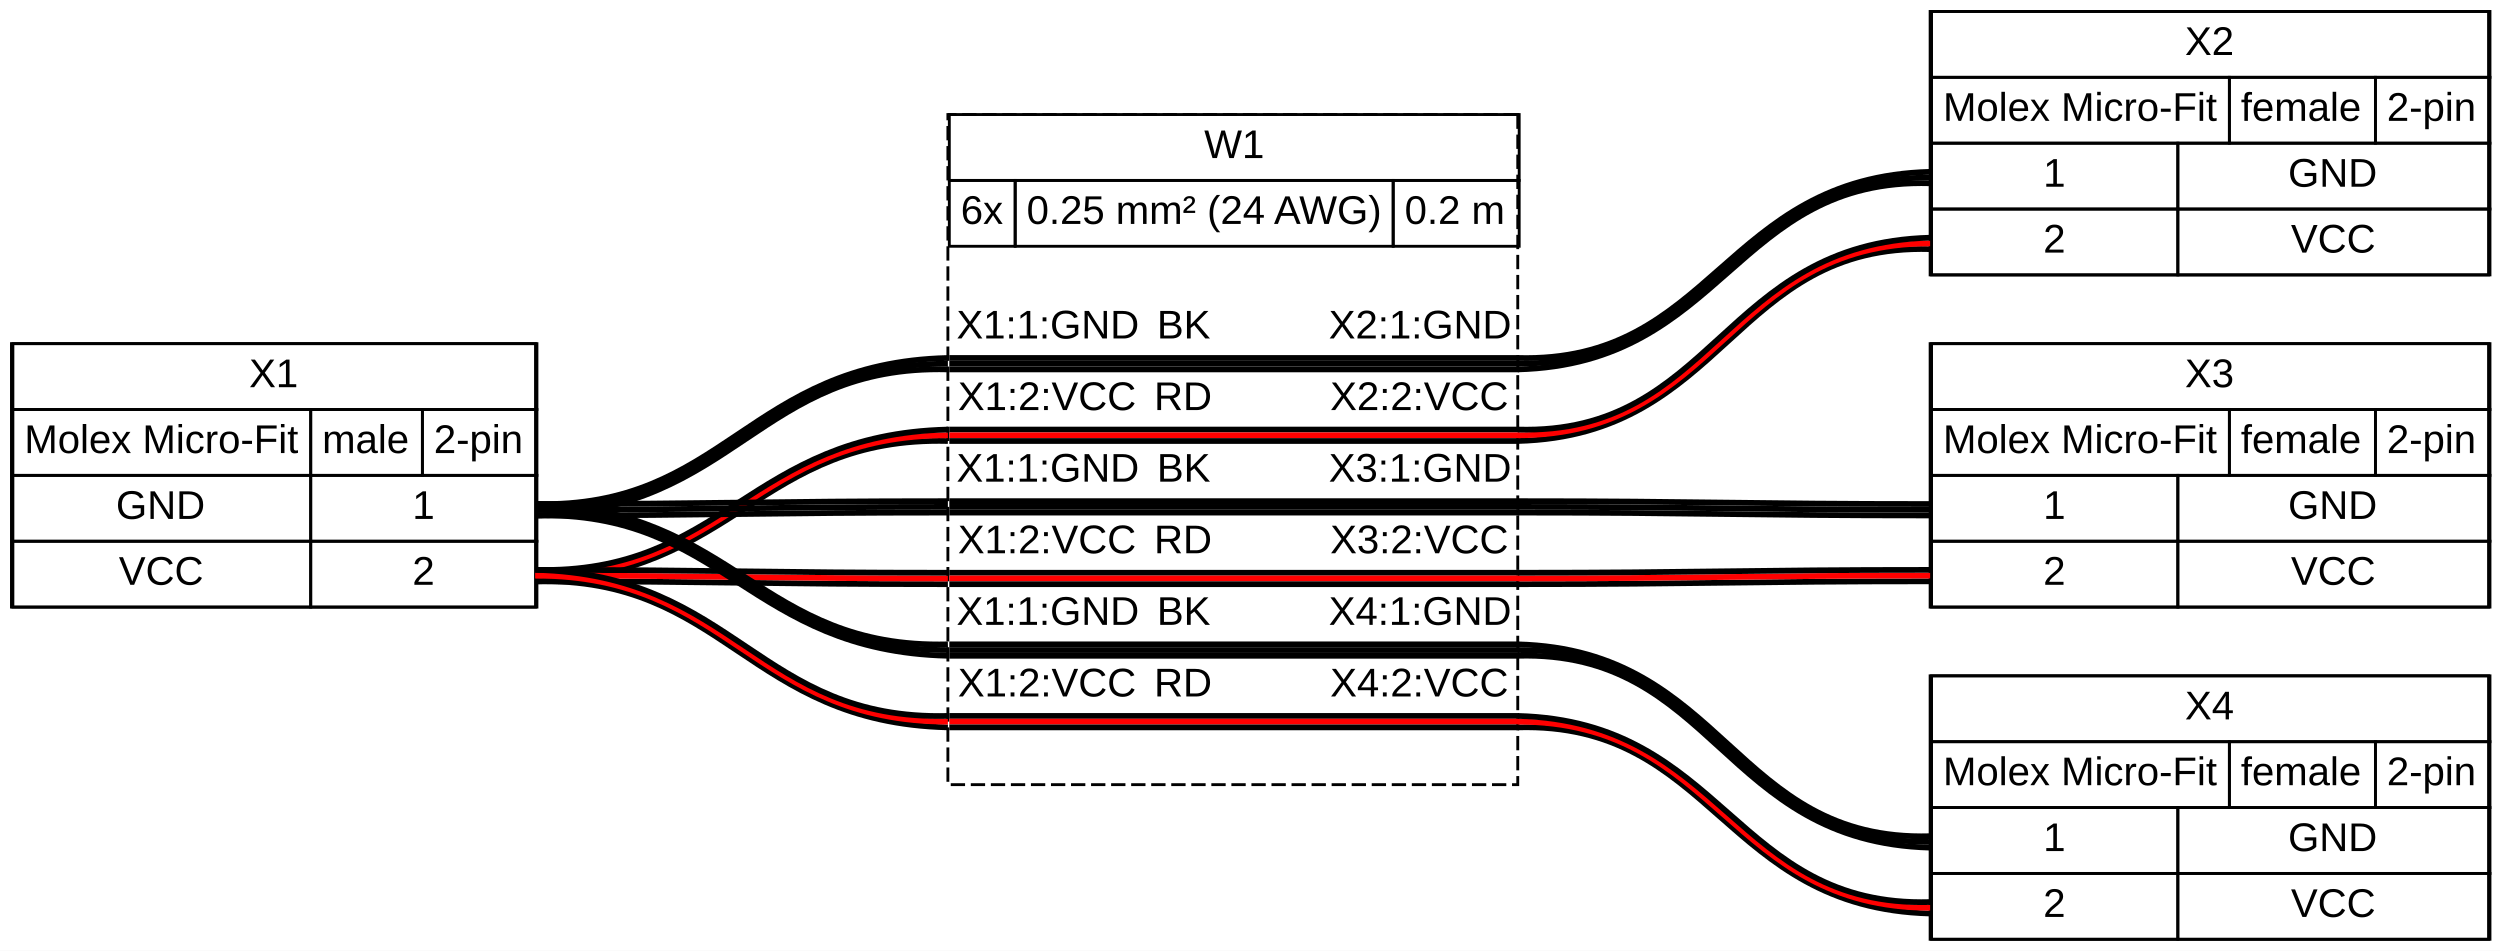
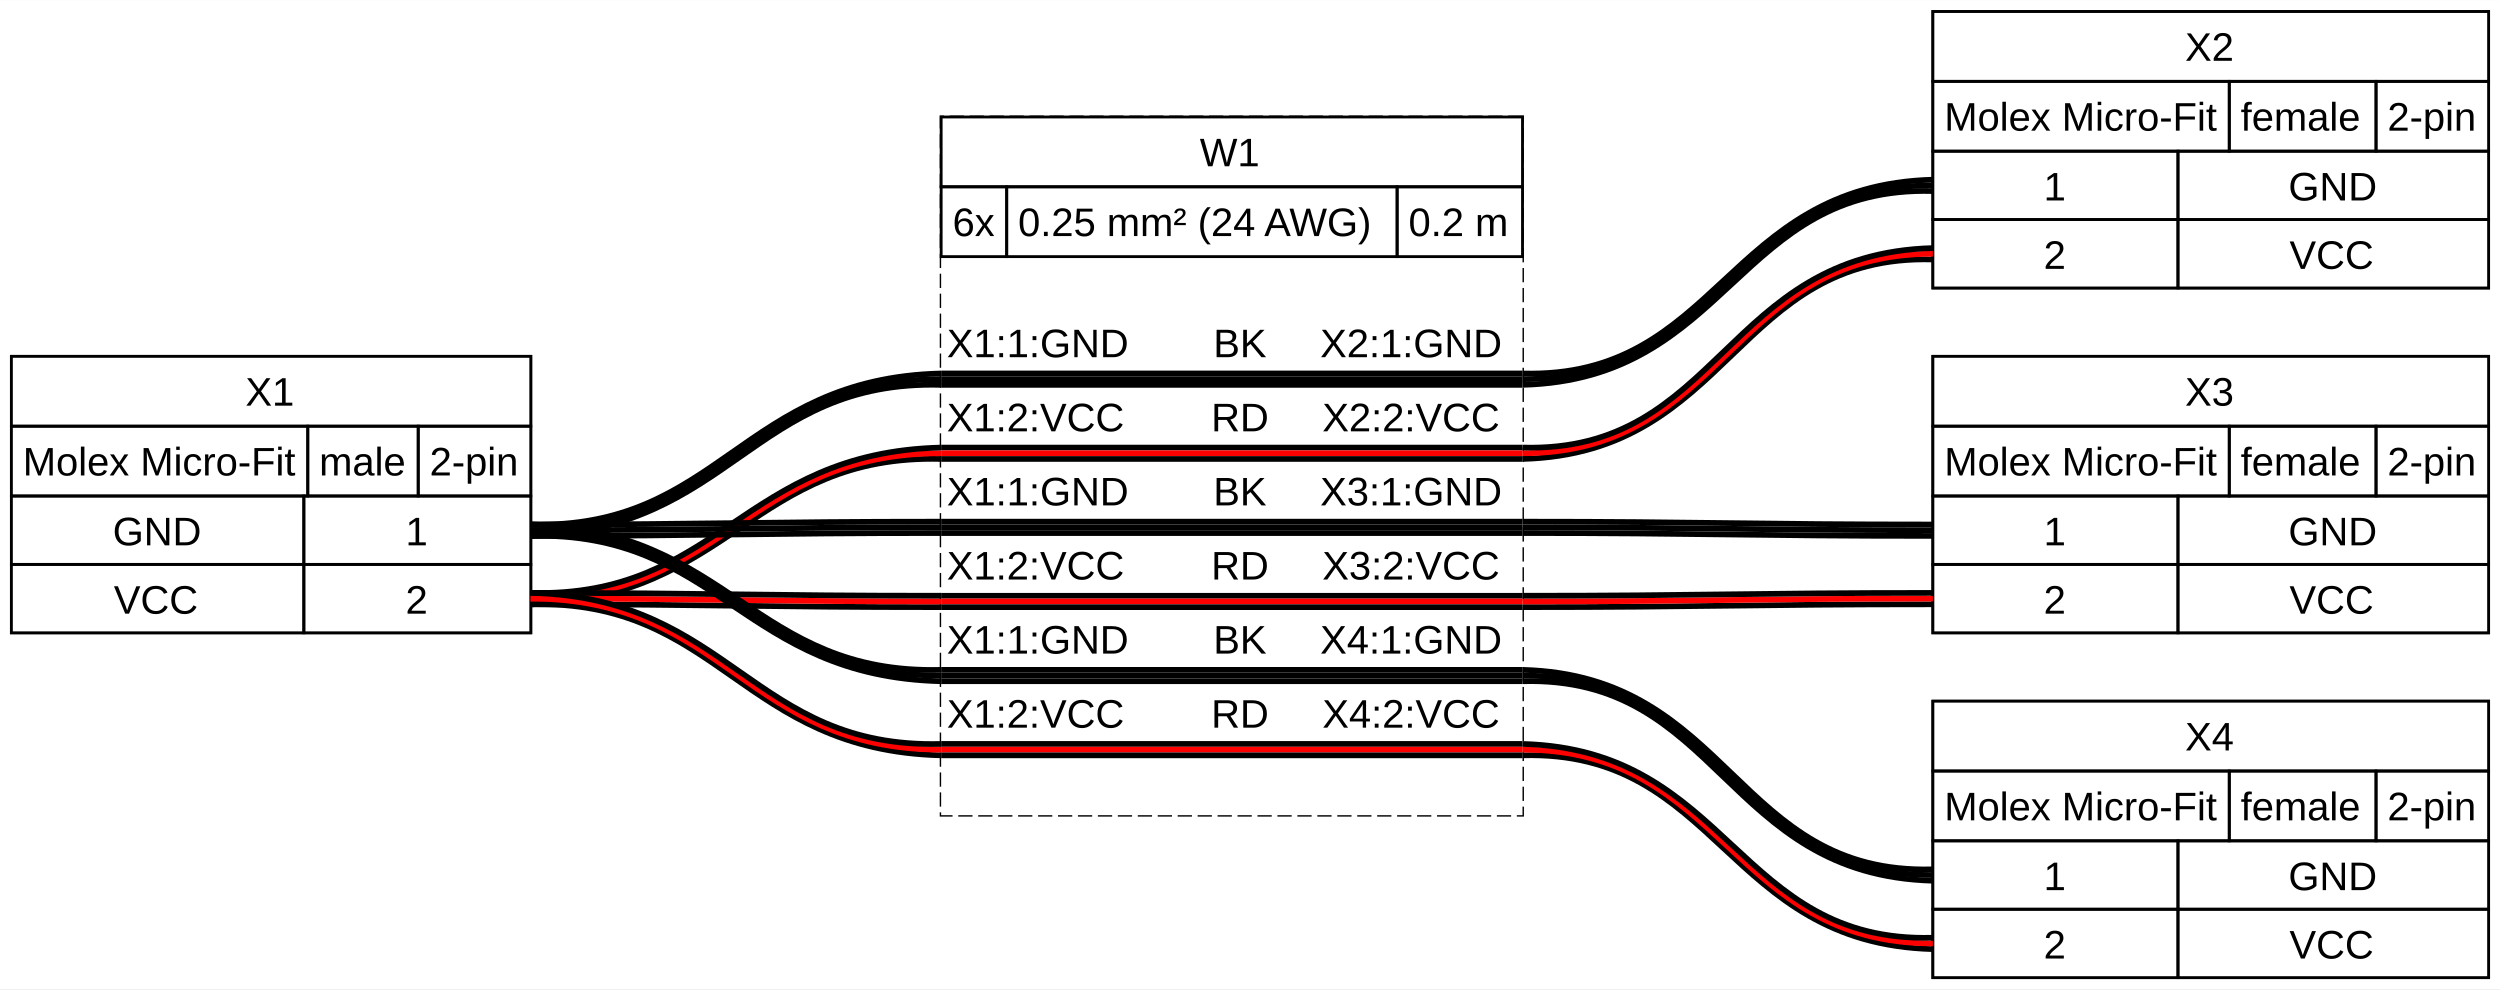
- <svg xmlns="http://www.w3.org/2000/svg" width="873pt" height="332pt" viewBox="0.00 0.00 873.00 332.00">
-   <g id="graph0" class="graph" transform="scale(1 1) rotate(0) translate(4 328)">
-     <polygon fill="#ffffff" stroke="transparent" points="-4,4 -4,-328 869,-328 869,4 -4,4" />
+ <svg xmlns="http://www.w3.org/2000/svg" width="877pt" height="347pt" viewBox="0.00 0.00 877.25 347.00">
+   <g id="graph0" class="graph" transform="scale(1 1) rotate(0) translate(4 343)">
+     <polygon fill="#ffffff" stroke="none" points="-4,4 -4,-343 873.25,-343 873.25,4 -4,4" />
    <g id="node1" class="node">
-       <polygon fill="#ffffff" stroke="black" points="183,-208 0,-208 0,-116 183,-116 183,-208" />
-       <polygon fill="none" stroke="black" points="0.5,-185 0.5,-208 183.5,-208 183.5,-185 0.5,-185" />
-       <text text-anchor="start" x="83" y="-192.8" font-family="arial" font-size="14.00">X1</text>
-       <polygon fill="none" stroke="black" points="0.5,-162 0.5,-185 104.5,-185 104.5,-162 0.5,-162" />
-       <text text-anchor="start" x="4.5" y="-169.8" font-family="arial" font-size="14.00">Molex Micro-Fit</text>
-       <polygon fill="none" stroke="black" points="104.5,-162 104.5,-185 143.5,-185 143.5,-162 104.5,-162" />
-       <text text-anchor="start" x="108.5" y="-169.8" font-family="arial" font-size="14.00">male</text>
-       <polygon fill="none" stroke="black" points="143.5,-162 143.5,-185 183.5,-185 183.5,-162 143.5,-162" />
-       <text text-anchor="start" x="147.5" y="-169.8" font-family="arial" font-size="14.00">2-pin</text>
-       <polygon fill="none" stroke="black" points="0.5,-139 0.5,-162 104.5,-162 104.5,-139 0.5,-139" />
-       <text text-anchor="start" x="36.5" y="-146.8" font-family="arial" font-size="14.00">GND</text>
-       <polygon fill="none" stroke="black" points="104.5,-139 104.5,-162 183.5,-162 183.5,-139 104.5,-139" />
-       <text text-anchor="start" x="140" y="-146.8" font-family="arial" font-size="14.00">1</text>
-       <polygon fill="none" stroke="black" points="0.5,-116 0.5,-139 104.5,-139 104.5,-116 0.5,-116" />
-       <text text-anchor="start" x="37.5" y="-123.8" font-family="arial" font-size="14.00">VCC</text>
-       <polygon fill="none" stroke="black" points="104.5,-116 104.5,-139 183.5,-139 183.5,-116 104.5,-116" />
-       <text text-anchor="start" x="140" y="-123.8" font-family="arial" font-size="14.00">2</text>
+       <polygon fill="#ffffff" stroke="black" points="182.25,-218 0,-218 0,-121 182.25,-121 182.25,-218" />
+       <polygon fill="#ffffff" stroke="none" points="0,-121 0,-218 182.25,-218 182.25,-121 0,-121" />
+       <polygon fill="none" stroke="black" points="0,-193.5 0,-218 182.25,-218 182.25,-193.5 0,-193.5" />
+       <text text-anchor="start" x="82.12" y="-200.7" font-family="arial" font-size="14.00">X1</text>
+       <polygon fill="none" stroke="black" points="0,-169 0,-193.5 104,-193.5 104,-169 0,-169" />
+       <text text-anchor="start" x="4" y="-176.2" font-family="arial" font-size="14.00">Molex Micro-Fit</text>
+       <polygon fill="none" stroke="black" points="104,-169 104,-193.5 142.75,-193.5 142.75,-169 104,-169" />
+       <text text-anchor="start" x="108" y="-176.2" font-family="arial" font-size="14.00">male</text>
+       <polygon fill="none" stroke="black" points="142.75,-169 142.75,-193.5 182.25,-193.5 182.25,-169 142.75,-169" />
+       <text text-anchor="start" x="146.75" y="-176.2" font-family="arial" font-size="14.00">2-pin</text>
+       <polygon fill="none" stroke="black" points="0,-145 0,-169 102.62,-169 102.62,-145 0,-145" />
+       <text text-anchor="start" x="35.56" y="-151.7" font-family="arial" font-size="14.00">GND</text>
+       <polygon fill="none" stroke="black" points="102.62,-145 102.62,-169 182.25,-169 182.25,-145 102.62,-145" />
+       <text text-anchor="start" x="138.31" y="-151.7" font-family="arial" font-size="14.00">1</text>
+       <polygon fill="none" stroke="black" points="0,-121 0,-145 102.62,-145 102.62,-121 0,-121" />
+       <text text-anchor="start" x="35.94" y="-127.7" font-family="arial" font-size="14.00">VCC</text>
+       <polygon fill="none" stroke="black" points="102.62,-121 102.62,-145 182.25,-145 182.25,-121 102.62,-121" />
+       <text text-anchor="start" x="138.31" y="-127.7" font-family="arial" font-size="14.00">2</text>
+     </g>
+     <g id="node2" class="node">
+       <polygon fill="#ffffff" stroke="black" stroke-dasharray="5,2" points="530.25,-302 326.25,-302 326.25,-57 530.25,-57 530.25,-302" />
+       <polygon fill="#ffffff" stroke="none" points="326.25,-57 326.25,-302 530.25,-302 530.25,-57 326.25,-57" />
+       <polygon fill="none" stroke="black" points="326.25,-277.5 326.25,-302 530.25,-302 530.25,-277.5 326.25,-277.5" />
+       <text text-anchor="start" x="417" y="-284.7" font-family="arial" font-size="14.00">W1</text>
+       <polygon fill="none" stroke="black" points="326.25,-253 326.25,-277.5 349.25,-277.5 349.25,-253 326.25,-253" />
+       <text text-anchor="start" x="330.25" y="-260.2" font-family="arial" font-size="14.00">6x</text>
+       <polygon fill="none" stroke="black" points="349.25,-253 349.25,-277.5 486.25,-277.5 486.25,-253 349.25,-253" />
+       <text text-anchor="start" x="353.25" y="-260.2" font-family="arial" font-size="14.00">0.25 mm² (24 AWG)</text>
+       <polygon fill="none" stroke="black" points="486.25,-253 486.25,-277.5 530.25,-277.5 530.25,-253 486.25,-253" />
+       <text text-anchor="start" x="490.25" y="-260.2" font-family="arial" font-size="14.00">0.2 m</text>
+       <text text-anchor="start" x="362.12" y="-237.7" font-family="arial" font-size="14.00"> </text>
+       <text text-anchor="start" x="328.25" y="-217.7" font-family="arial" font-size="14.00"> X1:1:GND</text>
+       <text text-anchor="start" x="404.62" y="-217.7" font-family="arial" font-size="14.00"> </text>
+       <text text-anchor="start" x="421.75" y="-217.7" font-family="arial" font-size="14.00">BK</text>
+       <text text-anchor="start" x="448.12" y="-217.7" font-family="arial" font-size="14.00"> </text>
+       <text text-anchor="start" x="459.25" y="-217.7" font-family="arial" font-size="14.00">X2:1:GND </text>
+       <polygon fill="#ffffff" stroke="none" points="326.25,-211 326.25,-213 530.25,-213 530.25,-211 326.25,-211" />
+       <polygon fill="#ffffff" stroke="none" points="326.25,-209 326.25,-211 530.25,-211 530.25,-209 326.25,-209" />
+       <polygon fill="#ffffff" stroke="none" points="326.25,-207 326.25,-209 530.25,-209 530.25,-207 326.25,-207" />
+       <text text-anchor="start" x="328.25" y="-191.7" font-family="arial" font-size="14.00"> X1:2:VCC</text>
+       <text text-anchor="start" x="404.62" y="-191.7" font-family="arial" font-size="14.00"> </text>
+       <text text-anchor="start" x="421" y="-191.7" font-family="arial" font-size="14.00">RD</text>
+       <text text-anchor="start" x="448.12" y="-191.7" font-family="arial" font-size="14.00"> </text>
+       <text text-anchor="start" x="460" y="-191.7" font-family="arial" font-size="14.00">X2:2:VCC </text>
+       <polygon fill="#ffffff" stroke="none" points="326.25,-185 326.25,-187 530.25,-187 530.25,-185 326.25,-185" />
+       <polygon fill="#ffffff" stroke="none" points="326.25,-183 326.25,-185 530.25,-185 530.25,-183 326.25,-183" />
+       <polygon fill="#ffffff" stroke="none" points="326.25,-181 326.25,-183 530.25,-183 530.25,-181 326.25,-181" />
+       <text text-anchor="start" x="328.25" y="-165.7" font-family="arial" font-size="14.00"> X1:1:GND</text>
+       <text text-anchor="start" x="404.62" y="-165.7" font-family="arial" font-size="14.00"> </text>
+       <text text-anchor="start" x="421.75" y="-165.7" font-family="arial" font-size="14.00">BK</text>
+       <text text-anchor="start" x="448.12" y="-165.7" font-family="arial" font-size="14.00"> </text>
+       <text text-anchor="start" x="459.25" y="-165.7" font-family="arial" font-size="14.00">X3:1:GND </text>
+       <polygon fill="#ffffff" stroke="none" points="326.25,-159 326.25,-161 530.25,-161 530.25,-159 326.25,-159" />
+       <polygon fill="#ffffff" stroke="none" points="326.25,-157 326.25,-159 530.25,-159 530.25,-157 326.25,-157" />
+       <polygon fill="#ffffff" stroke="none" points="326.25,-155 326.25,-157 530.25,-157 530.25,-155 326.25,-155" />
+       <text text-anchor="start" x="328.25" y="-139.7" font-family="arial" font-size="14.00"> X1:2:VCC</text>
+       <text text-anchor="start" x="404.62" y="-139.7" font-family="arial" font-size="14.00"> </text>
+       <text text-anchor="start" x="421" y="-139.7" font-family="arial" font-size="14.00">RD</text>
+       <text text-anchor="start" x="448.12" y="-139.7" font-family="arial" font-size="14.00"> </text>
+       <text text-anchor="start" x="460" y="-139.7" font-family="arial" font-size="14.00">X3:2:VCC </text>
+       <polygon fill="#ffffff" stroke="none" points="326.25,-133 326.25,-135 530.25,-135 530.25,-133 326.25,-133" />
+       <polygon fill="#ffffff" stroke="none" points="326.25,-131 326.25,-133 530.25,-133 530.25,-131 326.25,-131" />
+       <polygon fill="#ffffff" stroke="none" points="326.25,-129 326.25,-131 530.25,-131 530.25,-129 326.25,-129" />
+       <text text-anchor="start" x="328.25" y="-113.7" font-family="arial" font-size="14.00"> X1:1:GND</text>
+       <text text-anchor="start" x="404.62" y="-113.7" font-family="arial" font-size="14.00"> </text>
+       <text text-anchor="start" x="421.75" y="-113.7" font-family="arial" font-size="14.00">BK</text>
+       <text text-anchor="start" x="448.12" y="-113.7" font-family="arial" font-size="14.00"> </text>
+       <text text-anchor="start" x="459.25" y="-113.7" font-family="arial" font-size="14.00">X4:1:GND </text>
+       <polygon fill="#ffffff" stroke="none" points="326.25,-107 326.25,-109 530.25,-109 530.25,-107 326.25,-107" />
+       <polygon fill="#ffffff" stroke="none" points="326.25,-105 326.25,-107 530.25,-107 530.25,-105 326.25,-105" />
+       <polygon fill="#ffffff" stroke="none" points="326.25,-103 326.25,-105 530.25,-105 530.25,-103 326.25,-103" />
+       <text text-anchor="start" x="328.25" y="-87.7" font-family="arial" font-size="14.00"> X1:2:VCC</text>
+       <text text-anchor="start" x="404.62" y="-87.7" font-family="arial" font-size="14.00"> </text>
+       <text text-anchor="start" x="421" y="-87.7" font-family="arial" font-size="14.00">RD</text>
+       <text text-anchor="start" x="448.12" y="-87.7" font-family="arial" font-size="14.00"> </text>
+       <text text-anchor="start" x="460" y="-87.7" font-family="arial" font-size="14.00">X4:2:VCC </text>
+       <polygon fill="#ffffff" stroke="none" points="326.25,-81 326.25,-83 530.25,-83 530.25,-81 326.25,-81" />
+       <polygon fill="#ffffff" stroke="none" points="326.25,-79 326.25,-81 530.25,-81 530.25,-79 326.25,-79" />
+       <polygon fill="#ffffff" stroke="none" points="326.25,-77 326.25,-79 530.25,-79 530.25,-77 326.25,-77" />
+       <text text-anchor="start" x="362.12" y="-61.7" font-family="arial" font-size="14.00"> </text>
+     </g>
+     <g id="edge1" class="edge">
+       <path fill="none" stroke="#000000" stroke-width="2" d="M182.25,-155C252.43,-156.72 260.03,-209.72 326.25,-208" />
+       <path fill="none" stroke="#000000" stroke-width="2" d="M182.25,-157C250.45,-157 258.05,-210 326.25,-210" />
+       <path fill="none" stroke="#000000" stroke-width="2" d="M182.25,-159C248.47,-157.28 256.07,-210.28 326.25,-212" />
+     </g>
+     <g id="edge2" class="edge">
+       <path fill="none" stroke="#000000" stroke-width="2" d="M182.25,-131C252.12,-132.68 260.32,-183.68 326.25,-182" />
+       <path fill="none" stroke="#ff0000" stroke-width="2" d="M182.25,-133C250.15,-133 258.35,-184 326.25,-184" />
+       <path fill="none" stroke="#000000" stroke-width="2" d="M182.25,-135C248.18,-133.32 256.38,-184.32 326.25,-186" />
+     </g>
+     <g id="edge3" class="edge">
+       <path fill="none" stroke="#000000" stroke-width="2" d="M182.25,-155C246.37,-155 262.37,-156 326.25,-156" />
+       <path fill="none" stroke="#000000" stroke-width="2" d="M182.25,-157C246.25,-157 262.25,-158 326.25,-158" />
+       <path fill="none" stroke="#000000" stroke-width="2" d="M182.25,-159C246.13,-159 262.13,-160 326.25,-160" />
+     </g>
+     <g id="edge4" class="edge">
+       <path fill="none" stroke="#000000" stroke-width="2" d="M182.25,-131C246.13,-131 262.13,-130 326.25,-130" />
+       <path fill="none" stroke="#ff0000" stroke-width="2" d="M182.25,-133C246.25,-133 262.25,-132 326.25,-132" />
+       <path fill="none" stroke="#000000" stroke-width="2" d="M182.25,-135C246.37,-135 262.37,-134 326.25,-134" />
+     </g>
+     <g id="edge5" class="edge">
+       <path fill="none" stroke="#000000" stroke-width="2" d="M182.25,-155C248.18,-156.68 256.38,-105.68 326.25,-104" />
+       <path fill="none" stroke="#000000" stroke-width="2" d="M182.25,-157C250.15,-157 258.35,-106 326.25,-106" />
+       <path fill="none" stroke="#000000" stroke-width="2" d="M182.25,-159C252.12,-157.32 260.32,-106.32 326.25,-108" />
+     </g>
+     <g id="edge6" class="edge">
+       <path fill="none" stroke="#000000" stroke-width="2" d="M182.25,-131C248.47,-132.72 256.07,-79.72 326.25,-78" />
+       <path fill="none" stroke="#ff0000" stroke-width="2" d="M182.25,-133C250.45,-133 258.05,-80 326.25,-80" />
+       <path fill="none" stroke="#000000" stroke-width="2" d="M182.25,-135C252.43,-133.28 260.03,-80.28 326.25,-82" />
+     </g>
+     <g id="edge7" class="edge">
+       <path fill="none" stroke="#000000" stroke-width="2" d="M530.25,-212C462.25,-212 394.25,-212 326.25,-212" />
+       <path fill="none" stroke="#000000" stroke-width="2" d="M530.25,-210C462.25,-210 394.25,-210 326.25,-210" />
+       <path fill="none" stroke="#000000" stroke-width="2" d="M530.25,-208C462.25,-208 394.25,-208 326.25,-208" />
+     </g>
+     <g id="edge8" class="edge">
+       <path fill="none" stroke="#000000" stroke-width="2" d="M530.25,-186C462.25,-186 394.25,-186 326.25,-186" />
+       <path fill="none" stroke="#ff0000" stroke-width="2" d="M530.25,-184C462.25,-184 394.25,-184 326.25,-184" />
+       <path fill="none" stroke="#000000" stroke-width="2" d="M530.25,-182C462.25,-182 394.25,-182 326.25,-182" />
+     </g>
+     <g id="edge9" class="edge">
+       <path fill="none" stroke="#000000" stroke-width="2" d="M530.25,-160C462.25,-160 394.25,-160 326.25,-160" />
+       <path fill="none" stroke="#000000" stroke-width="2" d="M530.25,-158C462.25,-158 394.25,-158 326.25,-158" />
+       <path fill="none" stroke="#000000" stroke-width="2" d="M530.25,-156C462.25,-156 394.25,-156 326.25,-156" />
+     </g>
+     <g id="edge10" class="edge">
+       <path fill="none" stroke="#000000" stroke-width="2" d="M530.25,-134C462.25,-134 394.25,-134 326.25,-134" />
+       <path fill="none" stroke="#ff0000" stroke-width="2" d="M530.25,-132C462.25,-132 394.25,-132 326.25,-132" />
+       <path fill="none" stroke="#000000" stroke-width="2" d="M530.25,-130C462.25,-130 394.25,-130 326.25,-130" />
+     </g>
+     <g id="edge11" class="edge">
+       <path fill="none" stroke="#000000" stroke-width="2" d="M530.25,-108C462.25,-108 394.25,-108 326.25,-108" />
+       <path fill="none" stroke="#000000" stroke-width="2" d="M530.25,-106C462.25,-106 394.25,-106 326.25,-106" />
+       <path fill="none" stroke="#000000" stroke-width="2" d="M530.25,-104C462.25,-104 394.25,-104 326.25,-104" />
+     </g>
+     <g id="edge12" class="edge">
+       <path fill="none" stroke="#000000" stroke-width="2" d="M530.25,-82C462.25,-82 394.25,-82 326.25,-82" />
+       <path fill="none" stroke="#ff0000" stroke-width="2" d="M530.25,-80C462.25,-80 394.25,-80 326.25,-80" />
+       <path fill="none" stroke="#000000" stroke-width="2" d="M530.25,-78C462.25,-78 394.25,-78 326.25,-78" />
+     </g>
+     <g id="node3" class="node">
+       <polygon fill="#ffffff" stroke="black" points="869.25,-339 674.25,-339 674.25,-242 869.25,-242 869.25,-339" />
+       <polygon fill="#ffffff" stroke="none" points="674.25,-242 674.25,-339 869.25,-339 869.25,-242 674.25,-242" />
+       <polygon fill="none" stroke="black" points="674.25,-314.5 674.25,-339 869.25,-339 869.25,-314.5 674.25,-314.5" />
+       <text text-anchor="start" x="762.75" y="-321.7" font-family="arial" font-size="14.00">X2</text>
+       <polygon fill="none" stroke="black" points="674.25,-290 674.25,-314.5 778.25,-314.5 778.25,-290 674.25,-290" />
+       <text text-anchor="start" x="678.25" y="-297.2" font-family="arial" font-size="14.00">Molex Micro-Fit</text>
+       <polygon fill="none" stroke="black" points="778.25,-290 778.25,-314.5 829.75,-314.5 829.75,-290 778.25,-290" />
+       <text text-anchor="start" x="782.25" y="-297.2" font-family="arial" font-size="14.00">female</text>
+       <polygon fill="none" stroke="black" points="829.75,-290 829.75,-314.5 869.25,-314.5 869.25,-290 829.75,-290" />
+       <text text-anchor="start" x="833.75" y="-297.2" font-family="arial" font-size="14.00">2-pin</text>
+       <polygon fill="none" stroke="black" points="674.25,-266 674.25,-290 760.25,-290 760.25,-266 674.25,-266" />
+       <text text-anchor="start" x="713.12" y="-272.7" font-family="arial" font-size="14.00">1</text>
+       <polygon fill="none" stroke="black" points="760.25,-266 760.25,-290 869.25,-290 869.25,-266 760.25,-266" />
+       <text text-anchor="start" x="799" y="-272.7" font-family="arial" font-size="14.00">GND</text>
+       <polygon fill="none" stroke="black" points="674.25,-242 674.25,-266 760.25,-266 760.25,-242 674.25,-242" />
+       <text text-anchor="start" x="713.12" y="-248.7" font-family="arial" font-size="14.00">2</text>
+       <polygon fill="none" stroke="black" points="760.25,-242 760.25,-266 869.25,-266 869.25,-242 760.25,-242" />
+       <text text-anchor="start" x="799.38" y="-248.7" font-family="arial" font-size="14.00">VCC</text>
+     </g>
+     <g id="edge13" class="edge">
+       <path fill="none" stroke="#000000" stroke-width="2" d="M530.25,-208C603.03,-209.93 605.47,-277.93 674.25,-276" />
+       <path fill="none" stroke="#000000" stroke-width="2" d="M530.25,-210C601.03,-210 603.47,-278 674.25,-278" />
+       <path fill="none" stroke="#000000" stroke-width="2" d="M530.25,-212C599.03,-210.07 601.47,-278.07 674.25,-280" />
+     </g>
+     <g id="edge14" class="edge">
+       <path fill="none" stroke="#000000" stroke-width="2" d="M530.25,-182C603.41,-183.95 605.09,-253.95 674.25,-252" />
+       <path fill="none" stroke="#ff0000" stroke-width="2" d="M530.25,-184C601.41,-184 603.09,-254 674.25,-254" />
+       <path fill="none" stroke="#000000" stroke-width="2" d="M530.25,-186C599.41,-184.05 601.09,-254.05 674.25,-256" />
+     </g>
+     <g id="node4" class="node">
+       <polygon fill="#ffffff" stroke="black" points="869.25,-218 674.25,-218 674.25,-121 869.25,-121 869.25,-218" />
+       <polygon fill="#ffffff" stroke="none" points="674.25,-121 674.25,-218 869.25,-218 869.25,-121 674.25,-121" />
+       <polygon fill="none" stroke="black" points="674.25,-193.5 674.25,-218 869.25,-218 869.25,-193.5 674.25,-193.5" />
+       <text text-anchor="start" x="762.75" y="-200.7" font-family="arial" font-size="14.00">X3</text>
+       <polygon fill="none" stroke="black" points="674.25,-169 674.25,-193.5 778.25,-193.5 778.25,-169 674.25,-169" />
+       <text text-anchor="start" x="678.25" y="-176.2" font-family="arial" font-size="14.00">Molex Micro-Fit</text>
+       <polygon fill="none" stroke="black" points="778.25,-169 778.25,-193.5 829.75,-193.5 829.75,-169 778.25,-169" />
+       <text text-anchor="start" x="782.25" y="-176.2" font-family="arial" font-size="14.00">female</text>
+       <polygon fill="none" stroke="black" points="829.75,-169 829.75,-193.5 869.25,-193.5 869.25,-169 829.75,-169" />
+       <text text-anchor="start" x="833.75" y="-176.2" font-family="arial" font-size="14.00">2-pin</text>
+       <polygon fill="none" stroke="black" points="674.25,-145 674.25,-169 760.25,-169 760.25,-145 674.25,-145" />
+       <text text-anchor="start" x="713.12" y="-151.7" font-family="arial" font-size="14.00">1</text>
+       <polygon fill="none" stroke="black" points="760.25,-145 760.25,-169 869.25,-169 869.25,-145 760.25,-145" />
+       <text text-anchor="start" x="799" y="-151.7" font-family="arial" font-size="14.00">GND</text>
+       <polygon fill="none" stroke="black" points="674.25,-121 674.25,-145 760.25,-145 760.25,-121 674.25,-121" />
+       <text text-anchor="start" x="713.12" y="-127.7" font-family="arial" font-size="14.00">2</text>
+       <polygon fill="none" stroke="black" points="760.25,-121 760.25,-145 869.25,-145 869.25,-121 760.25,-121" />
+       <text text-anchor="start" x="799.38" y="-127.7" font-family="arial" font-size="14.00">VCC</text>
+     </g>
+     <g id="edge15" class="edge">
+       <path fill="none" stroke="#000000" stroke-width="2" d="M530.25,-156C594.13,-156 610.13,-155 674.25,-155" />
+       <path fill="none" stroke="#000000" stroke-width="2" d="M530.25,-158C594.25,-158 610.25,-157 674.25,-157" />
+       <path fill="none" stroke="#000000" stroke-width="2" d="M530.25,-160C594.37,-160 610.37,-159 674.25,-159" />
+     </g>
+     <g id="edge16" class="edge">
+       <path fill="none" stroke="#000000" stroke-width="2" d="M530.25,-130C594.37,-130 610.37,-131 674.25,-131" />
+       <path fill="none" stroke="#ff0000" stroke-width="2" d="M530.25,-132C594.25,-132 610.25,-133 674.25,-133" />
+       <path fill="none" stroke="#000000" stroke-width="2" d="M530.25,-134C594.13,-134 610.13,-135 674.25,-135" />
    </g>
    <g id="node5" class="node">
-       <polygon fill="#ffffff" stroke="black" stroke-dasharray="5,2" points="526,-288 327,-288 327,-54 526,-54 526,-288" />
-       <polygon fill="none" stroke="black" points="327.5,-265 327.5,-288 526.5,-288 526.5,-265 327.5,-265" />
-       <text text-anchor="start" x="416.5" y="-272.8" font-family="arial" font-size="14.00">W1</text>
-       <polygon fill="none" stroke="black" points="327.5,-242 327.5,-265 350.5,-265 350.5,-242 327.5,-242" />
-       <text text-anchor="start" x="331.5" y="-249.8" font-family="arial" font-size="14.00">6x</text>
-       <polygon fill="none" stroke="black" points="350.5,-242 350.5,-265 482.5,-265 482.5,-242 350.5,-242" />
-       <text text-anchor="start" x="354.5" y="-249.8" font-family="arial" font-size="14.00">0.25 mm² (24 AWG)</text>
-       <polygon fill="none" stroke="black" points="482.5,-242 482.5,-265 526.5,-265 526.5,-242 482.5,-242" />
-       <text text-anchor="start" x="486.5" y="-249.8" font-family="arial" font-size="14.00">0.2 m</text>
-       <text text-anchor="start" x="360" y="-228.8" font-family="arial" font-size="14.00"> </text>
-       <text text-anchor="start" x="330" y="-209.8" font-family="arial" font-size="14.00">X1:1:GND</text>
-       <text text-anchor="start" x="400" y="-209.8" font-family="arial" font-size="14.00">     BK    </text>
-       <text text-anchor="start" x="460" y="-209.8" font-family="arial" font-size="14.00">X2:1:GND</text>
-       <polygon fill="#000000" stroke="transparent" points="327.5,-202 327.5,-204 526.5,-204 526.5,-202 327.5,-202" />
-       <polygon fill="#000000" stroke="transparent" points="327.5,-200 327.5,-202 526.5,-202 526.5,-200 327.5,-200" />
-       <polygon fill="#000000" stroke="transparent" points="327.5,-198 327.5,-200 526.5,-200 526.5,-198 327.5,-198" />
-       <text text-anchor="start" x="330.5" y="-184.8" font-family="arial" font-size="14.00">X1:2:VCC</text>
-       <text text-anchor="start" x="399" y="-184.8" font-family="arial" font-size="14.00">     RD    </text>
-       <text text-anchor="start" x="460.5" y="-184.8" font-family="arial" font-size="14.00">X2:2:VCC</text>
-       <polygon fill="#000000" stroke="transparent" points="327.5,-177 327.5,-179 526.5,-179 526.5,-177 327.5,-177" />
-       <polygon fill="#ff0000" stroke="transparent" points="327.5,-175 327.5,-177 526.5,-177 526.5,-175 327.5,-175" />
-       <polygon fill="#000000" stroke="transparent" points="327.5,-173 327.5,-175 526.5,-175 526.5,-173 327.5,-173" />
-       <text text-anchor="start" x="330" y="-159.8" font-family="arial" font-size="14.00">X1:1:GND</text>
-       <text text-anchor="start" x="400" y="-159.8" font-family="arial" font-size="14.00">     BK    </text>
-       <text text-anchor="start" x="460" y="-159.8" font-family="arial" font-size="14.00">X3:1:GND</text>
-       <polygon fill="#000000" stroke="transparent" points="327.5,-152 327.5,-154 526.5,-154 526.5,-152 327.5,-152" />
-       <polygon fill="#000000" stroke="transparent" points="327.5,-150 327.5,-152 526.5,-152 526.5,-150 327.5,-150" />
-       <polygon fill="#000000" stroke="transparent" points="327.5,-148 327.5,-150 526.5,-150 526.5,-148 327.5,-148" />
-       <text text-anchor="start" x="330.5" y="-134.8" font-family="arial" font-size="14.00">X1:2:VCC</text>
-       <text text-anchor="start" x="399" y="-134.8" font-family="arial" font-size="14.00">     RD    </text>
-       <text text-anchor="start" x="460.5" y="-134.8" font-family="arial" font-size="14.00">X3:2:VCC</text>
-       <polygon fill="#000000" stroke="transparent" points="327.5,-127 327.5,-129 526.5,-129 526.5,-127 327.5,-127" />
-       <polygon fill="#ff0000" stroke="transparent" points="327.5,-125 327.5,-127 526.5,-127 526.5,-125 327.5,-125" />
-       <polygon fill="#000000" stroke="transparent" points="327.5,-123 327.5,-125 526.5,-125 526.5,-123 327.5,-123" />
-       <text text-anchor="start" x="330" y="-109.8" font-family="arial" font-size="14.00">X1:1:GND</text>
-       <text text-anchor="start" x="400" y="-109.8" font-family="arial" font-size="14.00">     BK    </text>
-       <text text-anchor="start" x="460" y="-109.8" font-family="arial" font-size="14.00">X4:1:GND</text>
-       <polygon fill="#000000" stroke="transparent" points="327.5,-102 327.5,-104 526.5,-104 526.5,-102 327.5,-102" />
-       <polygon fill="#000000" stroke="transparent" points="327.5,-100 327.5,-102 526.5,-102 526.5,-100 327.5,-100" />
-       <polygon fill="#000000" stroke="transparent" points="327.5,-98 327.5,-100 526.5,-100 526.5,-98 327.5,-98" />
-       <text text-anchor="start" x="330.5" y="-84.8" font-family="arial" font-size="14.00">X1:2:VCC</text>
-       <text text-anchor="start" x="399" y="-84.8" font-family="arial" font-size="14.00">     RD    </text>
-       <text text-anchor="start" x="460.5" y="-84.8" font-family="arial" font-size="14.00">X4:2:VCC</text>
-       <polygon fill="#000000" stroke="transparent" points="327.5,-77 327.5,-79 526.5,-79 526.5,-77 327.5,-77" />
-       <polygon fill="#ff0000" stroke="transparent" points="327.5,-75 327.5,-77 526.5,-77 526.5,-75 327.5,-75" />
-       <polygon fill="#000000" stroke="transparent" points="327.5,-73 327.5,-75 526.5,-75 526.5,-73 327.5,-73" />
-       <text text-anchor="start" x="360" y="-59.8" font-family="arial" font-size="14.00"> </text>
-     </g>
-     <g id="edge1" class="edge">
-       <path fill="none" stroke="#000000" stroke-width="2" d="M183,-148C252.87,-149.68 261.08,-200.68 327,-199" />
-       <path fill="none" stroke="#000000" stroke-width="2" d="M183,-150C250.9,-150 259.1,-201 327,-201" />
-       <path fill="none" stroke="#000000" stroke-width="2" d="M183,-152C248.92,-150.32 257.13,-201.32 327,-203" />
-     </g>
-     <g id="edge3" class="edge">
-       <path fill="none" stroke="#000000" stroke-width="2" d="M183,-125C252.57,-126.65 261.36,-175.65 327,-174" />
-       <path fill="none" stroke="#ff0000" stroke-width="2" d="M183,-127C250.6,-127 259.4,-176 327,-176" />
-       <path fill="none" stroke="#000000" stroke-width="2" d="M183,-129C248.64,-127.35 257.43,-176.35 327,-178" />
-     </g>
-     <g id="edge5" class="edge">
-       <path fill="none" stroke="#000000" stroke-width="2" d="M183,-148C247.13,-148 263.12,-149 327,-149" />
-       <path fill="none" stroke="#000000" stroke-width="2" d="M183,-150C247,-150 263,-151 327,-151" />
-       <path fill="none" stroke="#000000" stroke-width="2" d="M183,-152C246.88,-152 262.87,-153 327,-153" />
-     </g>
-     <g id="edge7" class="edge">
-       <path fill="none" stroke="#000000" stroke-width="2" d="M183,-125C246.88,-125 262.87,-124 327,-124" />
-       <path fill="none" stroke="#ff0000" stroke-width="2" d="M183,-127C247,-127 263,-126 327,-126" />
-       <path fill="none" stroke="#000000" stroke-width="2" d="M183,-129C247.13,-129 263.12,-128 327,-128" />
-     </g>
-     <g id="edge9" class="edge">
-       <path fill="none" stroke="#000000" stroke-width="2" d="M183,-148C248.64,-149.65 257.43,-100.65 327,-99" />
-       <path fill="none" stroke="#000000" stroke-width="2" d="M183,-150C250.6,-150 259.4,-101 327,-101" />
-       <path fill="none" stroke="#000000" stroke-width="2" d="M183,-152C252.57,-150.35 261.36,-101.35 327,-103" />
-     </g>
-     <g id="edge11" class="edge">
-       <path fill="none" stroke="#000000" stroke-width="2" d="M183,-125C248.92,-126.68 257.13,-75.68 327,-74" />
-       <path fill="none" stroke="#ff0000" stroke-width="2" d="M183,-127C250.9,-127 259.1,-76 327,-76" />
-       <path fill="none" stroke="#000000" stroke-width="2" d="M183,-129C252.87,-127.32 261.08,-76.32 327,-78" />
-     </g>
-     <g id="node2" class="node">
-       <polygon fill="#ffffff" stroke="black" points="865,-324 670,-324 670,-232 865,-232 865,-324" />
-       <polygon fill="none" stroke="black" points="670.5,-301 670.5,-324 865.5,-324 865.5,-301 670.5,-301" />
-       <text text-anchor="start" x="759" y="-308.8" font-family="arial" font-size="14.00">X2</text>
-       <polygon fill="none" stroke="black" points="670.5,-278 670.5,-301 774.5,-301 774.5,-278 670.5,-278" />
-       <text text-anchor="start" x="674.5" y="-285.8" font-family="arial" font-size="14.00">Molex Micro-Fit</text>
-       <polygon fill="none" stroke="black" points="774.5,-278 774.5,-301 825.5,-301 825.5,-278 774.5,-278" />
-       <text text-anchor="start" x="778.5" y="-285.8" font-family="arial" font-size="14.00">female</text>
-       <polygon fill="none" stroke="black" points="825.5,-278 825.5,-301 865.5,-301 865.5,-278 825.5,-278" />
-       <text text-anchor="start" x="829.5" y="-285.8" font-family="arial" font-size="14.00">2-pin</text>
-       <polygon fill="none" stroke="black" points="670.5,-255 670.5,-278 756.5,-278 756.5,-255 670.5,-255" />
-       <text text-anchor="start" x="709.5" y="-262.8" font-family="arial" font-size="14.00">1</text>
-       <polygon fill="none" stroke="black" points="756.5,-255 756.5,-278 865.5,-278 865.5,-255 756.5,-255" />
-       <text text-anchor="start" x="795" y="-262.8" font-family="arial" font-size="14.00">GND</text>
-       <polygon fill="none" stroke="black" points="670.5,-232 670.5,-255 756.5,-255 756.5,-232 670.5,-232" />
-       <text text-anchor="start" x="709.5" y="-239.8" font-family="arial" font-size="14.00">2</text>
-       <polygon fill="none" stroke="black" points="756.5,-232 756.5,-255 865.5,-255 865.5,-232 756.5,-232" />
-       <text text-anchor="start" x="796" y="-239.8" font-family="arial" font-size="14.00">VCC</text>
-     </g>
-     <g id="node3" class="node">
-       <polygon fill="#ffffff" stroke="black" points="865,-208 670,-208 670,-116 865,-116 865,-208" />
-       <polygon fill="none" stroke="black" points="670.5,-185 670.5,-208 865.5,-208 865.5,-185 670.5,-185" />
-       <text text-anchor="start" x="759" y="-192.8" font-family="arial" font-size="14.00">X3</text>
-       <polygon fill="none" stroke="black" points="670.5,-162 670.5,-185 774.5,-185 774.5,-162 670.5,-162" />
-       <text text-anchor="start" x="674.5" y="-169.8" font-family="arial" font-size="14.00">Molex Micro-Fit</text>
-       <polygon fill="none" stroke="black" points="774.5,-162 774.5,-185 825.5,-185 825.5,-162 774.5,-162" />
-       <text text-anchor="start" x="778.5" y="-169.8" font-family="arial" font-size="14.00">female</text>
-       <polygon fill="none" stroke="black" points="825.5,-162 825.5,-185 865.5,-185 865.5,-162 825.5,-162" />
-       <text text-anchor="start" x="829.5" y="-169.8" font-family="arial" font-size="14.00">2-pin</text>
-       <polygon fill="none" stroke="black" points="670.5,-139 670.5,-162 756.5,-162 756.5,-139 670.5,-139" />
-       <text text-anchor="start" x="709.5" y="-146.8" font-family="arial" font-size="14.00">1</text>
-       <polygon fill="none" stroke="black" points="756.5,-139 756.5,-162 865.5,-162 865.5,-139 756.5,-139" />
-       <text text-anchor="start" x="795" y="-146.8" font-family="arial" font-size="14.00">GND</text>
-       <polygon fill="none" stroke="black" points="670.5,-116 670.5,-139 756.5,-139 756.5,-116 670.5,-116" />
-       <text text-anchor="start" x="709.5" y="-123.8" font-family="arial" font-size="14.00">2</text>
-       <polygon fill="none" stroke="black" points="756.5,-116 756.5,-139 865.5,-139 865.5,-116 756.5,-116" />
-       <text text-anchor="start" x="796" y="-123.8" font-family="arial" font-size="14.00">VCC</text>
-     </g>
-     <g id="node4" class="node">
-       <polygon fill="#ffffff" stroke="black" points="865,-92 670,-92 670,0 865,0 865,-92" />
-       <polygon fill="none" stroke="black" points="670.5,-69 670.5,-92 865.5,-92 865.5,-69 670.5,-69" />
-       <text text-anchor="start" x="759" y="-76.8" font-family="arial" font-size="14.00">X4</text>
-       <polygon fill="none" stroke="black" points="670.5,-46 670.5,-69 774.5,-69 774.5,-46 670.5,-46" />
-       <text text-anchor="start" x="674.5" y="-53.8" font-family="arial" font-size="14.00">Molex Micro-Fit</text>
-       <polygon fill="none" stroke="black" points="774.5,-46 774.5,-69 825.5,-69 825.5,-46 774.5,-46" />
-       <text text-anchor="start" x="778.5" y="-53.8" font-family="arial" font-size="14.00">female</text>
-       <polygon fill="none" stroke="black" points="825.5,-46 825.5,-69 865.5,-69 865.5,-46 825.5,-46" />
-       <text text-anchor="start" x="829.5" y="-53.8" font-family="arial" font-size="14.00">2-pin</text>
-       <polygon fill="none" stroke="black" points="670.5,-23 670.5,-46 756.5,-46 756.5,-23 670.5,-23" />
-       <text text-anchor="start" x="709.5" y="-30.8" font-family="arial" font-size="14.00">1</text>
-       <polygon fill="none" stroke="black" points="756.5,-23 756.5,-46 865.5,-46 865.5,-23 756.5,-23" />
-       <text text-anchor="start" x="795" y="-30.8" font-family="arial" font-size="14.00">GND</text>
-       <polygon fill="none" stroke="black" points="670.5,0 670.5,-23 756.5,-23 756.5,0 670.5,0" />
-       <text text-anchor="start" x="709.5" y="-7.8" font-family="arial" font-size="14.00">2</text>
-       <polygon fill="none" stroke="black" points="756.5,0 756.5,-23 865.5,-23 865.5,0 756.5,0" />
-       <text text-anchor="start" x="796" y="-7.8" font-family="arial" font-size="14.00">VCC</text>
-     </g>
-     <g id="edge2" class="edge">
-       <path fill="none" stroke="#000000" stroke-width="2" d="M526,-199C598.22,-200.89 601.78,-265.89 670,-264" />
-       <path fill="none" stroke="#000000" stroke-width="2" d="M526,-201C596.22,-201 599.78,-266 670,-266" />
-       <path fill="none" stroke="#000000" stroke-width="2" d="M526,-203C594.22,-201.11 597.78,-266.11 670,-268" />
-     </g>
-     <g id="edge4" class="edge">
-       <path fill="none" stroke="#000000" stroke-width="2" d="M526,-174C598.59,-175.92 601.41,-242.92 670,-241" />
-       <path fill="none" stroke="#ff0000" stroke-width="2" d="M526,-176C596.59,-176 599.41,-243 670,-243" />
-       <path fill="none" stroke="#000000" stroke-width="2" d="M526,-178C594.59,-176.08 597.41,-243.08 670,-245" />
-     </g>
-     <g id="edge6" class="edge">
-       <path fill="none" stroke="#000000" stroke-width="2" d="M526,-149C589.88,-149 605.87,-148 670,-148" />
-       <path fill="none" stroke="#000000" stroke-width="2" d="M526,-151C590,-151 606,-150 670,-150" />
-       <path fill="none" stroke="#000000" stroke-width="2" d="M526,-153C590.13,-153 606.12,-152 670,-152" />
-     </g>
-     <g id="edge8" class="edge">
-       <path fill="none" stroke="#000000" stroke-width="2" d="M526,-124C590.13,-124 606.12,-125 670,-125" />
-       <path fill="none" stroke="#ff0000" stroke-width="2" d="M526,-126C590,-126 606,-127 670,-127" />
-       <path fill="none" stroke="#000000" stroke-width="2" d="M526,-128C589.88,-128 605.87,-129 670,-129" />
-     </g>
-     <g id="edge10" class="edge">
-       <path fill="none" stroke="#000000" stroke-width="2" d="M526,-99C594.59,-100.92 597.41,-33.92 670,-32" />
-       <path fill="none" stroke="#000000" stroke-width="2" d="M526,-101C596.59,-101 599.41,-34 670,-34" />
-       <path fill="none" stroke="#000000" stroke-width="2" d="M526,-103C598.59,-101.08 601.41,-34.08 670,-36" />
-     </g>
-     <g id="edge12" class="edge">
-       <path fill="none" stroke="#000000" stroke-width="2" d="M526,-74C594.22,-75.89 597.78,-10.89 670,-9" />
-       <path fill="none" stroke="#ff0000" stroke-width="2" d="M526,-76C596.22,-76 599.78,-11 670,-11" />
-       <path fill="none" stroke="#000000" stroke-width="2" d="M526,-78C598.22,-76.11 601.78,-11.11 670,-13" />
+       <polygon fill="#ffffff" stroke="black" points="869.25,-97 674.25,-97 674.25,0 869.25,0 869.25,-97" />
+       <polygon fill="#ffffff" stroke="none" points="674.25,0 674.25,-97 869.25,-97 869.25,0 674.25,0" />
+       <polygon fill="none" stroke="black" points="674.25,-72.5 674.25,-97 869.25,-97 869.25,-72.5 674.25,-72.5" />
+       <text text-anchor="start" x="762.75" y="-79.7" font-family="arial" font-size="14.00">X4</text>
+       <polygon fill="none" stroke="black" points="674.25,-48 674.25,-72.5 778.25,-72.5 778.25,-48 674.25,-48" />
+       <text text-anchor="start" x="678.25" y="-55.2" font-family="arial" font-size="14.00">Molex Micro-Fit</text>
+       <polygon fill="none" stroke="black" points="778.25,-48 778.25,-72.5 829.75,-72.5 829.75,-48 778.25,-48" />
+       <text text-anchor="start" x="782.25" y="-55.2" font-family="arial" font-size="14.00">female</text>
+       <polygon fill="none" stroke="black" points="829.75,-48 829.75,-72.5 869.25,-72.5 869.25,-48 829.75,-48" />
+       <text text-anchor="start" x="833.75" y="-55.2" font-family="arial" font-size="14.00">2-pin</text>
+       <polygon fill="none" stroke="black" points="674.25,-24 674.25,-48 760.25,-48 760.25,-24 674.25,-24" />
+       <text text-anchor="start" x="713.12" y="-30.7" font-family="arial" font-size="14.00">1</text>
+       <polygon fill="none" stroke="black" points="760.25,-24 760.25,-48 869.25,-48 869.25,-24 760.25,-24" />
+       <text text-anchor="start" x="799" y="-30.7" font-family="arial" font-size="14.00">GND</text>
+       <polygon fill="none" stroke="black" points="674.25,0 674.25,-24 760.25,-24 760.25,0 674.25,0" />
+       <text text-anchor="start" x="713.12" y="-6.7" font-family="arial" font-size="14.00">2</text>
+       <polygon fill="none" stroke="black" points="760.25,0 760.25,-24 869.25,-24 869.25,0 760.25,0" />
+       <text text-anchor="start" x="799.38" y="-6.7" font-family="arial" font-size="14.00">VCC</text>
+     </g>
+     <g id="edge17" class="edge">
+       <path fill="none" stroke="#000000" stroke-width="2" d="M530.25,-104C599.41,-105.95 601.09,-35.95 674.25,-34" />
+       <path fill="none" stroke="#000000" stroke-width="2" d="M530.25,-106C601.41,-106 603.09,-36 674.25,-36" />
+       <path fill="none" stroke="#000000" stroke-width="2" d="M530.25,-108C603.41,-106.05 605.09,-36.05 674.25,-38" />
+     </g>
+     <g id="edge18" class="edge">
+       <path fill="none" stroke="#000000" stroke-width="2" d="M530.25,-78C599.03,-79.93 601.47,-11.93 674.25,-10" />
+       <path fill="none" stroke="#ff0000" stroke-width="2" d="M530.25,-80C601.03,-80 603.47,-12 674.25,-12" />
+       <path fill="none" stroke="#000000" stroke-width="2" d="M530.25,-82C603.03,-80.07 605.47,-12.07 674.25,-14" />
    </g>
  </g>
</svg>
